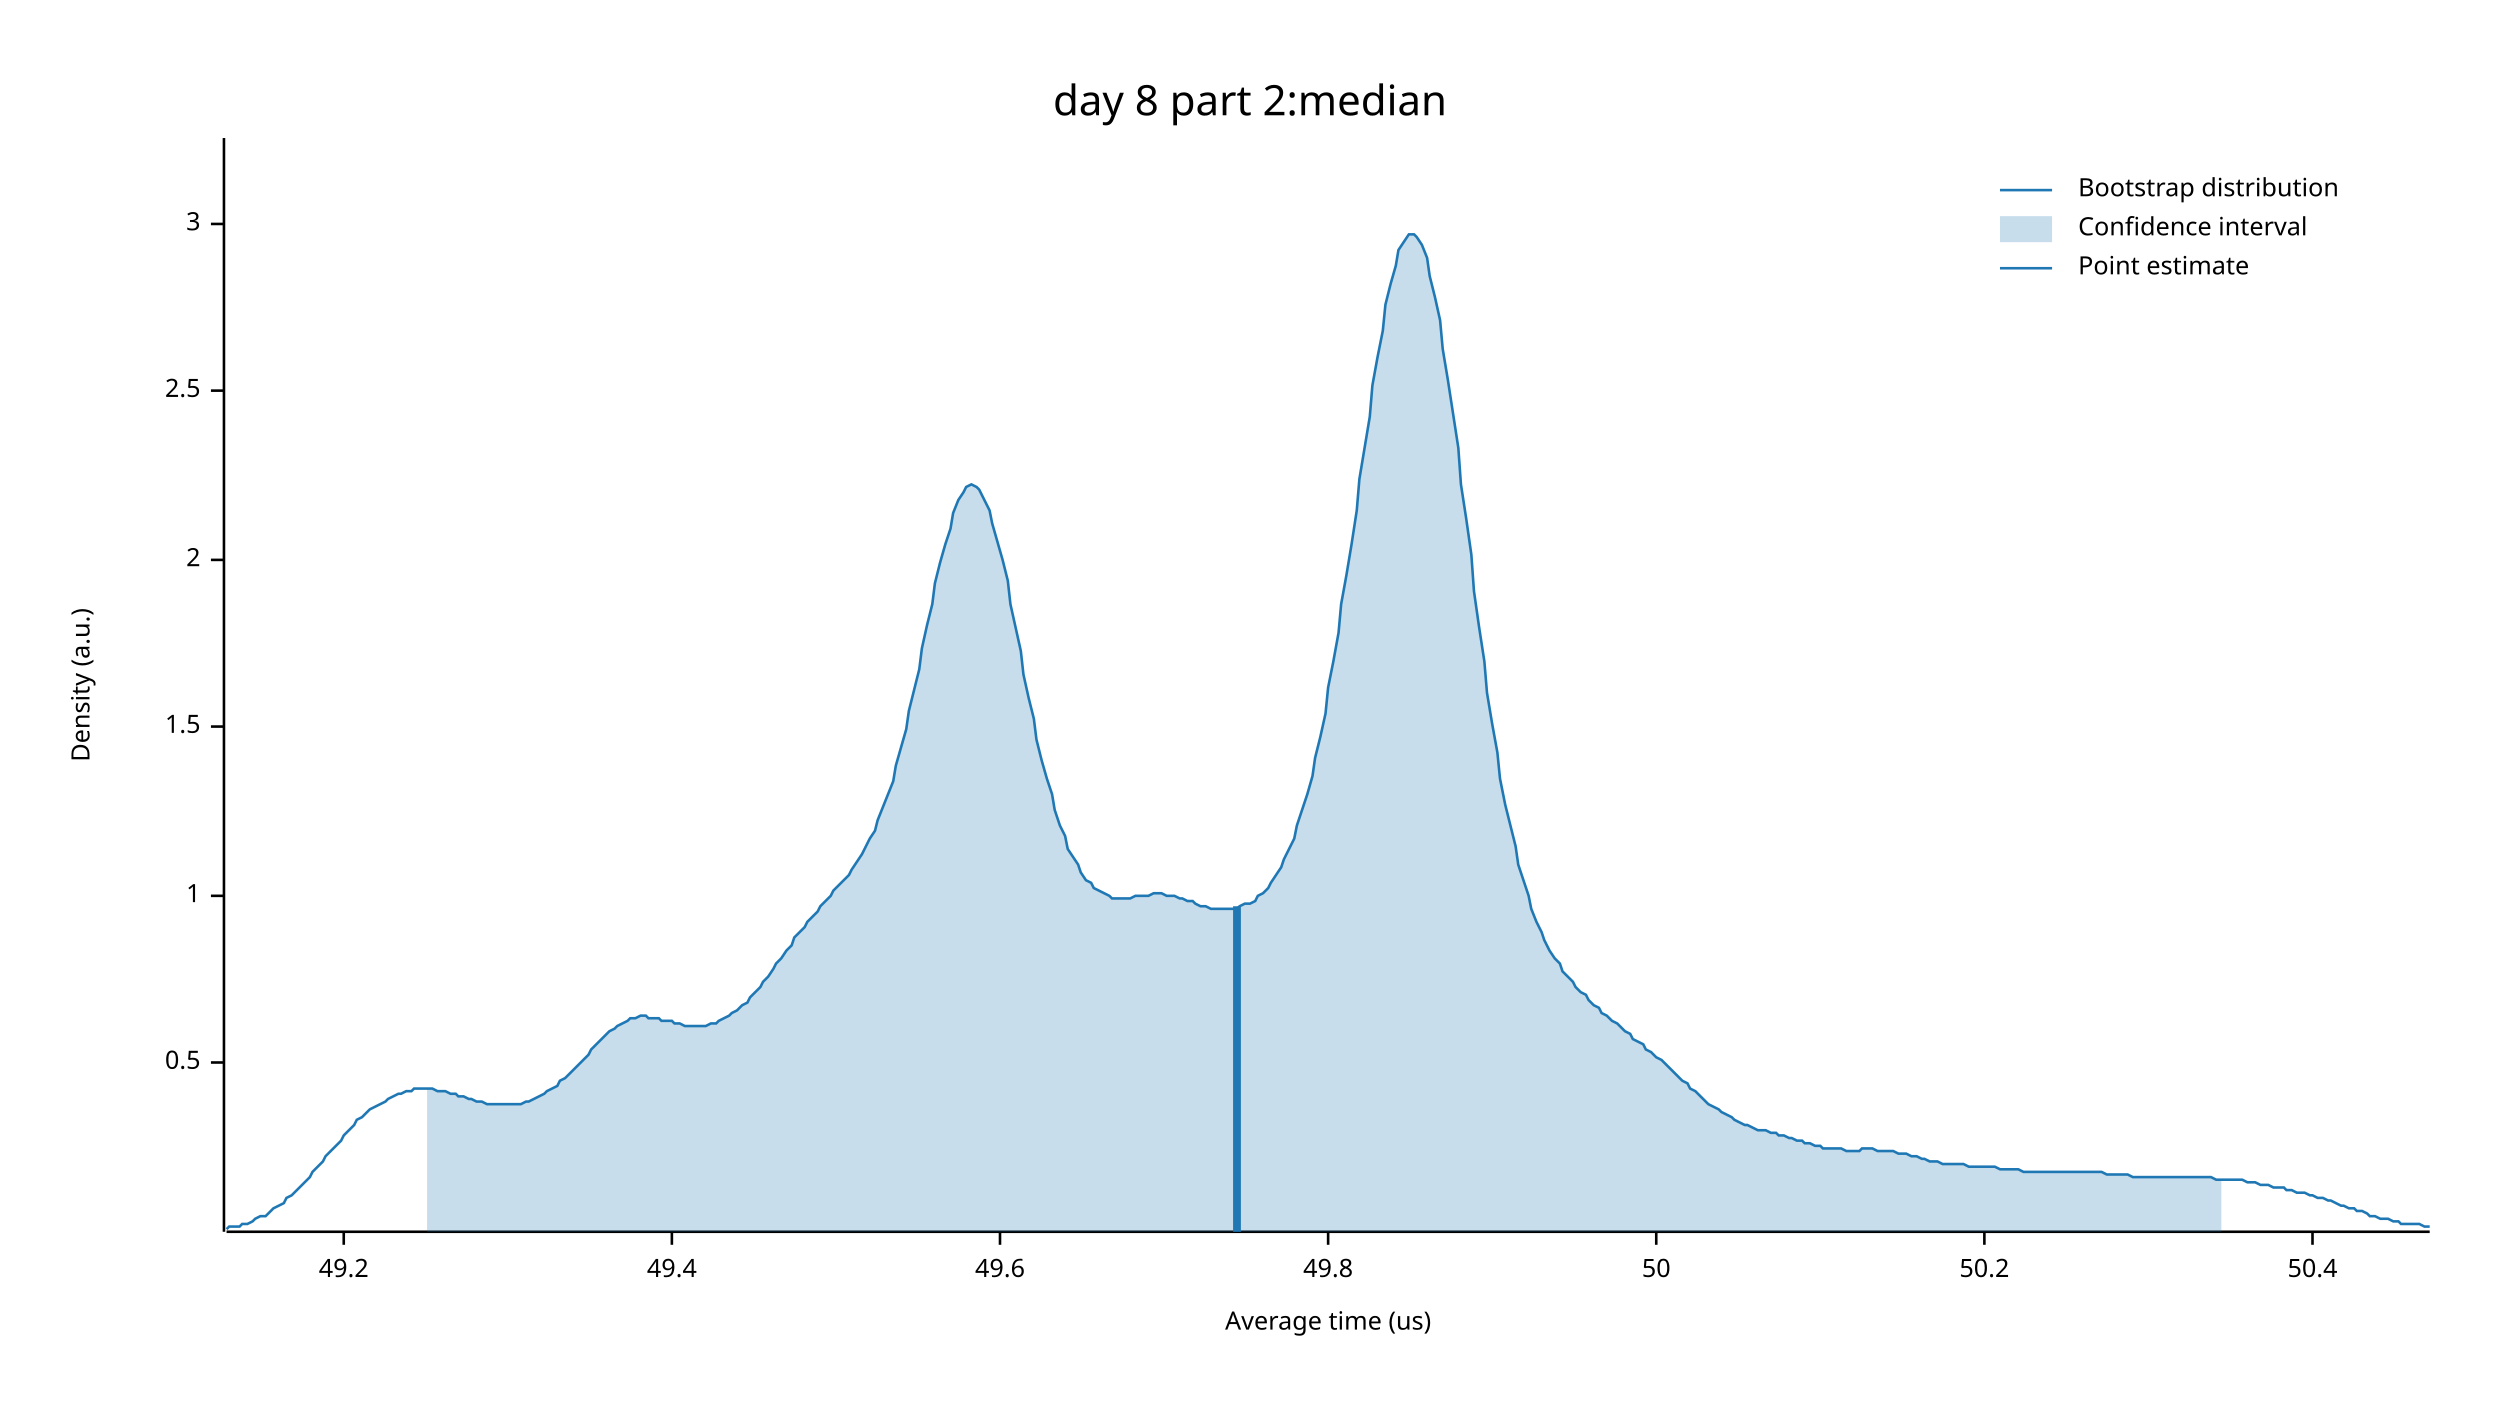
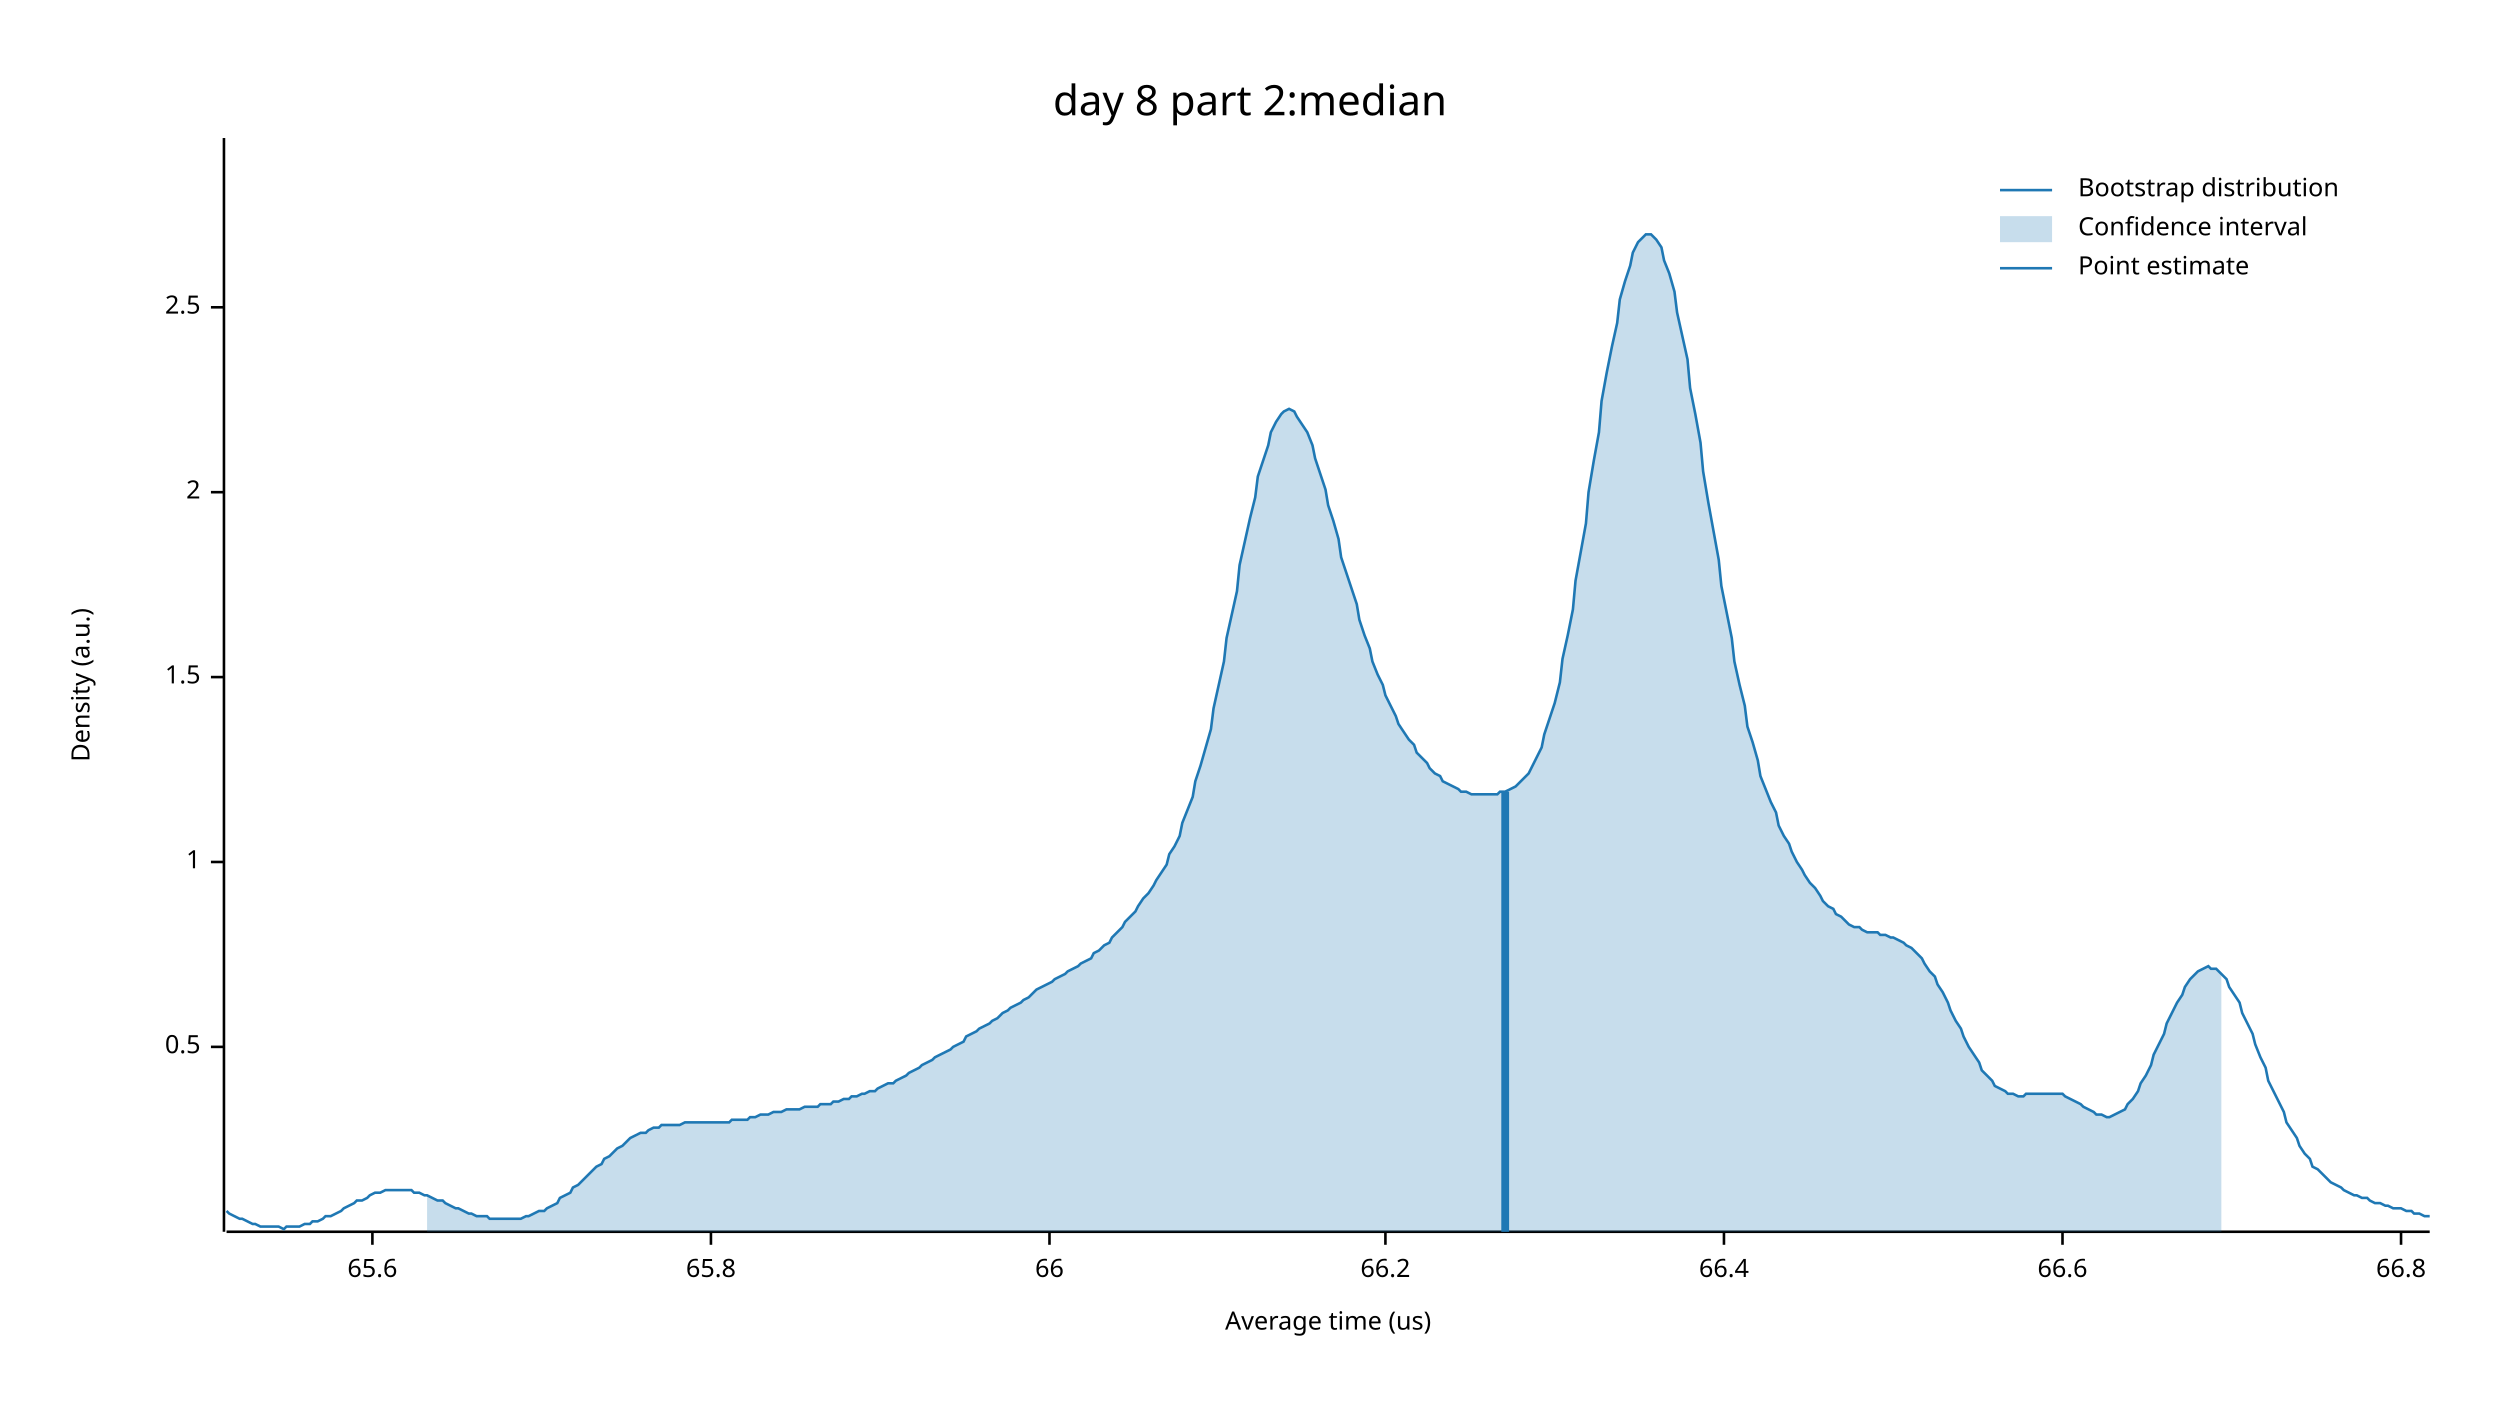
<svg xmlns="http://www.w3.org/2000/svg" width="960" height="540" viewBox="0 0 960 540">
  <text x="480" y="32" dy="0.76em" text-anchor="middle" font-family="sans-serif" font-size="16.129" opacity="1" fill="#000000">
day 8 part 2:median
</text>
  <text x="27" y="263" dy="0.76em" text-anchor="middle" font-family="sans-serif" font-size="9.677" opacity="1" fill="#000000" transform="rotate(270, 27, 263)">
Density (a.u.)
</text>
  <text x="510" y="513" dy="-0.5ex" text-anchor="middle" font-family="sans-serif" font-size="9.677" opacity="1" fill="#000000">
Average time (us)
</text>
  <polyline fill="none" opacity="1" stroke="#000000" stroke-width="1" points="86,53 86,473 " />
-   <text x="77" y="408" dy="0.5ex" text-anchor="end" font-family="sans-serif" font-size="9.677" opacity="1" fill="#000000">
+   <text x="77" y="402" dy="0.5ex" text-anchor="end" font-family="sans-serif" font-size="9.677" opacity="1" fill="#000000">
0.5
</text>
-   <polyline fill="none" opacity="1" stroke="#000000" stroke-width="1" points="81,408 86,408 " />
-   <text x="77" y="344" dy="0.5ex" text-anchor="end" font-family="sans-serif" font-size="9.677" opacity="1" fill="#000000">
+   <polyline fill="none" opacity="1" stroke="#000000" stroke-width="1" points="81,402 86,402 " />
+   <text x="77" y="331" dy="0.5ex" text-anchor="end" font-family="sans-serif" font-size="9.677" opacity="1" fill="#000000">
1
</text>
-   <polyline fill="none" opacity="1" stroke="#000000" stroke-width="1" points="81,344 86,344 " />
-   <text x="77" y="279" dy="0.5ex" text-anchor="end" font-family="sans-serif" font-size="9.677" opacity="1" fill="#000000">
+   <polyline fill="none" opacity="1" stroke="#000000" stroke-width="1" points="81,331 86,331 " />
+   <text x="77" y="260" dy="0.5ex" text-anchor="end" font-family="sans-serif" font-size="9.677" opacity="1" fill="#000000">
1.5
</text>
-   <polyline fill="none" opacity="1" stroke="#000000" stroke-width="1" points="81,279 86,279 " />
-   <text x="77" y="215" dy="0.5ex" text-anchor="end" font-family="sans-serif" font-size="9.677" opacity="1" fill="#000000">
+   <polyline fill="none" opacity="1" stroke="#000000" stroke-width="1" points="81,260 86,260 " />
+   <text x="77" y="189" dy="0.5ex" text-anchor="end" font-family="sans-serif" font-size="9.677" opacity="1" fill="#000000">
2
</text>
-   <polyline fill="none" opacity="1" stroke="#000000" stroke-width="1" points="81,215 86,215 " />
-   <text x="77" y="150" dy="0.5ex" text-anchor="end" font-family="sans-serif" font-size="9.677" opacity="1" fill="#000000">
+   <polyline fill="none" opacity="1" stroke="#000000" stroke-width="1" points="81,189 86,189 " />
+   <text x="77" y="118" dy="0.5ex" text-anchor="end" font-family="sans-serif" font-size="9.677" opacity="1" fill="#000000">
2.5
</text>
-   <polyline fill="none" opacity="1" stroke="#000000" stroke-width="1" points="81,150 86,150 " />
-   <text x="77" y="86" dy="0.5ex" text-anchor="end" font-family="sans-serif" font-size="9.677" opacity="1" fill="#000000">
- 3
+   <polyline fill="none" opacity="1" stroke="#000000" stroke-width="1" points="81,118 86,118 " />
+   <polyline fill="none" opacity="1" stroke="#000000" stroke-width="1" points="87,473 933,473 " />
+   <text x="143" y="483" dy="0.76em" text-anchor="middle" font-family="sans-serif" font-size="9.677" opacity="1" fill="#000000">
+ 65.6
</text>
-   <polyline fill="none" opacity="1" stroke="#000000" stroke-width="1" points="81,86 86,86 " />
-   <polyline fill="none" opacity="1" stroke="#000000" stroke-width="1" points="87,473 933,473 " />
-   <text x="132" y="483" dy="0.76em" text-anchor="middle" font-family="sans-serif" font-size="9.677" opacity="1" fill="#000000">
- 49.2
+   <polyline fill="none" opacity="1" stroke="#000000" stroke-width="1" points="143,473 143,478 " />
+   <text x="273" y="483" dy="0.76em" text-anchor="middle" font-family="sans-serif" font-size="9.677" opacity="1" fill="#000000">
+ 65.8
</text>
-   <polyline fill="none" opacity="1" stroke="#000000" stroke-width="1" points="132,473 132,478 " />
-   <text x="258" y="483" dy="0.76em" text-anchor="middle" font-family="sans-serif" font-size="9.677" opacity="1" fill="#000000">
- 49.4
+   <polyline fill="none" opacity="1" stroke="#000000" stroke-width="1" points="273,473 273,478 " />
+   <text x="403" y="483" dy="0.76em" text-anchor="middle" font-family="sans-serif" font-size="9.677" opacity="1" fill="#000000">
+ 66
</text>
-   <polyline fill="none" opacity="1" stroke="#000000" stroke-width="1" points="258,473 258,478 " />
-   <text x="384" y="483" dy="0.76em" text-anchor="middle" font-family="sans-serif" font-size="9.677" opacity="1" fill="#000000">
- 49.6
+   <polyline fill="none" opacity="1" stroke="#000000" stroke-width="1" points="403,473 403,478 " />
+   <text x="532" y="483" dy="0.76em" text-anchor="middle" font-family="sans-serif" font-size="9.677" opacity="1" fill="#000000">
+ 66.2
</text>
-   <polyline fill="none" opacity="1" stroke="#000000" stroke-width="1" points="384,473 384,478 " />
-   <text x="510" y="483" dy="0.76em" text-anchor="middle" font-family="sans-serif" font-size="9.677" opacity="1" fill="#000000">
- 49.8
+   <polyline fill="none" opacity="1" stroke="#000000" stroke-width="1" points="532,473 532,478 " />
+   <text x="662" y="483" dy="0.76em" text-anchor="middle" font-family="sans-serif" font-size="9.677" opacity="1" fill="#000000">
+ 66.4
</text>
-   <polyline fill="none" opacity="1" stroke="#000000" stroke-width="1" points="510,473 510,478 " />
-   <text x="636" y="483" dy="0.76em" text-anchor="middle" font-family="sans-serif" font-size="9.677" opacity="1" fill="#000000">
- 50
+   <polyline fill="none" opacity="1" stroke="#000000" stroke-width="1" points="662,473 662,478 " />
+   <text x="792" y="483" dy="0.76em" text-anchor="middle" font-family="sans-serif" font-size="9.677" opacity="1" fill="#000000">
+ 66.6
</text>
-   <polyline fill="none" opacity="1" stroke="#000000" stroke-width="1" points="636,473 636,478 " />
-   <text x="762" y="483" dy="0.76em" text-anchor="middle" font-family="sans-serif" font-size="9.677" opacity="1" fill="#000000">
- 50.2
+   <polyline fill="none" opacity="1" stroke="#000000" stroke-width="1" points="792,473 792,478 " />
+   <text x="922" y="483" dy="0.76em" text-anchor="middle" font-family="sans-serif" font-size="9.677" opacity="1" fill="#000000">
+ 66.8
</text>
-   <polyline fill="none" opacity="1" stroke="#000000" stroke-width="1" points="762,473 762,478 " />
-   <text x="888" y="483" dy="0.76em" text-anchor="middle" font-family="sans-serif" font-size="9.677" opacity="1" fill="#000000">
- 50.4
- </text>
-   <polyline fill="none" opacity="1" stroke="#000000" stroke-width="1" points="888,473 888,478 " />
-   <polyline fill="none" opacity="1" stroke="#1F78B4" stroke-width="1" points="87,472 88,471 90,471 92,471 93,470 95,470 97,469 98,468 100,467 102,467 103,466 105,464 107,463 109,462 110,460 112,459 114,457 115,456 117,454 119,452 120,450 122,448 124,446 125,444 127,442 129,440 131,438 132,436 134,434 136,432 137,430 139,429 141,427 142,426 144,425 146,424 148,423 149,422 151,421 153,420 154,420 156,419 158,419 159,418 161,418 163,418 164,418 166,418 168,419 170,419 171,419 173,420 175,420 176,421 178,421 180,422 181,422 183,423 185,423 187,424 188,424 190,424 192,424 193,424 195,424 197,424 198,424 200,424 202,423 203,423 205,422 207,421 209,420 210,419 212,418 214,417 215,415 217,414 219,412 220,411 222,409 224,407 226,405 227,403 229,401 231,399 232,398 234,396 236,395 237,394 239,393 241,392 242,391 244,391 246,390 248,390 249,391 251,391 253,391 254,392 256,392 258,392 259,393 261,393 263,394 265,394 266,394 268,394 270,394 271,394 273,393 275,393 276,392 278,391 280,390 281,389 283,388 285,386 287,385 288,383 290,381 292,379 293,377 295,375 297,372 298,370 300,368 302,365 304,363 305,360 307,358 309,356 310,354 312,352 314,350 315,348 317,346 319,344 320,342 322,340 324,338 326,336 327,334 329,331 331,328 332,326 334,322 336,319 337,315 339,310 341,305 343,300 344,294 346,287 348,280 349,273 351,265 353,257 354,249 356,240 358,232 359,224 361,216 363,209 365,203 366,197 368,192 370,189 371,187 373,186 375,187 376,188 378,192 380,196 381,201 383,208 385,215 387,223 388,232 390,241 392,250 393,259 395,268 397,276 398,284 400,292 402,299 404,305 405,311 407,317 409,321 410,326 412,329 414,332 415,335 417,338 419,339 420,341 422,342 424,343 426,344 427,345 429,345 431,345 432,345 434,345 436,344 437,344 439,344 441,344 443,343 444,343 446,343 448,344 449,344 451,344 453,345 454,345 456,346 458,346 459,347 461,348 463,348 465,349 466,349 468,349 470,349 471,349 473,349 475,349 476,348 478,347 480,347 482,346 483,344 485,343 487,341 488,339 490,336 492,333 493,330 495,326 497,322 498,317 500,311 502,305 504,298 505,291 507,283 509,274 510,264 512,254 514,243 515,232 517,221 519,209 521,196 522,184 524,172 526,160 527,148 529,137 531,127 532,117 534,109 536,102 537,96 539,93 541,90 543,90 544,91 546,94 548,99 549,106 551,114 553,123 554,134 556,146 558,159 560,172 561,186 563,199 565,213 566,227 568,241 570,254 571,266 573,278 575,289 576,299 578,309 580,317 582,325 583,332 585,338 587,344 588,349 590,354 592,358 593,361 595,365 597,368 599,370 600,373 602,375 604,377 605,379 607,381 609,382 610,384 612,386 614,387 615,389 617,390 619,392 621,393 622,394 624,396 626,397 627,399 629,400 631,401 632,403 634,404 636,406 638,407 639,408 641,410 643,412 644,413 646,415 648,416 649,418 651,419 653,421 654,422 656,424 658,425 660,426 661,427 663,428 665,429 666,430 668,431 670,432 671,432 673,433 675,434 676,434 678,434 680,435 682,435 683,436 685,436 687,437 688,437 690,438 692,438 693,439 695,439 697,440 699,440 700,441 702,441 704,441 705,441 707,441 709,442 710,442 712,442 714,442 715,441 717,441 719,441 721,442 722,442 724,442 726,442 727,442 729,443 731,443 732,443 734,444 736,444 738,445 739,445 741,446 743,446 744,446 746,447 748,447 749,447 751,447 753,447 754,447 756,448 758,448 760,448 761,448 763,448 765,448 766,448 768,449 770,449 771,449 773,449 775,449 777,450 778,450 780,450 782,450 783,450 785,450 787,450 788,450 790,450 792,450 793,450 795,450 797,450 799,450 800,450 802,450 804,450 805,450 807,450 809,451 810,451 812,451 814,451 816,451 817,451 819,452 821,452 822,452 824,452 826,452 827,452 829,452 831,452 832,452 834,452 836,452 838,452 839,452 841,452 843,452 844,452 846,452 848,452 849,452 851,453 853,453 855,453 856,453 858,453 860,453 861,453 863,454 865,454 866,454 868,455 870,455 871,455 873,456 875,456 877,456 878,457 880,457 882,458 883,458 885,458 887,459 888,459 890,460 892,460 894,461 895,461 897,462 899,463 900,463 902,464 904,464 905,465 907,465 909,466 910,467 912,467 914,468 916,468 917,468 919,469 921,469 922,470 924,470 926,470 927,470 929,470 931,471 933,471 " />
-   <polygon opacity="0.25" fill="#1F78B4" points="164,418 166,418 168,419 170,419 171,419 173,420 175,420 176,421 178,421 180,422 181,422 183,423 185,423 187,424 188,424 190,424 192,424 193,424 195,424 197,424 198,424 200,424 202,423 203,423 205,422 207,421 209,420 210,419 212,418 214,417 215,415 217,414 219,412 220,411 222,409 224,407 226,405 227,403 229,401 231,399 232,398 234,396 236,395 237,394 239,393 241,392 242,391 244,391 246,390 248,390 249,391 251,391 253,391 254,392 256,392 258,392 259,393 261,393 263,394 265,394 266,394 268,394 270,394 271,394 273,393 275,393 276,392 278,391 280,390 281,389 283,388 285,386 287,385 288,383 290,381 292,379 293,377 295,375 297,372 298,370 300,368 302,365 304,363 305,360 307,358 309,356 310,354 312,352 314,350 315,348 317,346 319,344 320,342 322,340 324,338 326,336 327,334 329,331 331,328 332,326 334,322 336,319 337,315 339,310 341,305 343,300 344,294 346,287 348,280 349,273 351,265 353,257 354,249 356,240 358,232 359,224 361,216 363,209 365,203 366,197 368,192 370,189 371,187 373,186 375,187 376,188 378,192 380,196 381,201 383,208 385,215 387,223 388,232 390,241 392,250 393,259 395,268 397,276 398,284 400,292 402,299 404,305 405,311 407,317 409,321 410,326 412,329 414,332 415,335 417,338 419,339 420,341 422,342 424,343 426,344 427,345 429,345 431,345 432,345 434,345 436,344 437,344 439,344 441,344 443,343 444,343 446,343 448,344 449,344 451,344 453,345 454,345 456,346 458,346 459,347 461,348 463,348 465,349 466,349 468,349 470,349 471,349 473,349 475,349 476,348 478,347 480,347 482,346 483,344 485,343 487,341 488,339 490,336 492,333 493,330 495,326 497,322 498,317 500,311 502,305 504,298 505,291 507,283 509,274 510,264 512,254 514,243 515,232 517,221 519,209 521,196 522,184 524,172 526,160 527,148 529,137 531,127 532,117 534,109 536,102 537,96 539,93 541,90 543,90 544,91 546,94 548,99 549,106 551,114 553,123 554,134 556,146 558,159 560,172 561,186 563,199 565,213 566,227 568,241 570,254 571,266 573,278 575,289 576,299 578,309 580,317 582,325 583,332 585,338 587,344 588,349 590,354 592,358 593,361 595,365 597,368 599,370 600,373 602,375 604,377 605,379 607,381 609,382 610,384 612,386 614,387 615,389 617,390 619,392 621,393 622,394 624,396 626,397 627,399 629,400 631,401 632,403 634,404 636,406 638,407 639,408 641,410 643,412 644,413 646,415 648,416 649,418 651,419 653,421 654,422 656,424 658,425 660,426 661,427 663,428 665,429 666,430 668,431 670,432 671,432 673,433 675,434 676,434 678,434 680,435 682,435 683,436 685,436 687,437 688,437 690,438 692,438 693,439 695,439 697,440 699,440 700,441 702,441 704,441 705,441 707,441 709,442 710,442 712,442 714,442 715,441 717,441 719,441 721,442 722,442 724,442 726,442 727,442 729,443 731,443 732,443 734,444 736,444 738,445 739,445 741,446 743,446 744,446 746,447 748,447 749,447 751,447 753,447 754,447 756,448 758,448 760,448 761,448 763,448 765,448 766,448 768,449 770,449 771,449 773,449 775,449 777,450 778,450 780,450 782,450 783,450 785,450 787,450 788,450 790,450 792,450 793,450 795,450 797,450 799,450 800,450 802,450 804,450 805,450 807,450 809,451 810,451 812,451 814,451 816,451 817,451 819,452 821,452 822,452 824,452 826,452 827,452 829,452 831,452 832,452 834,452 836,452 838,452 839,452 841,452 843,452 844,452 846,452 848,452 849,452 851,453 853,453 853,473 164,473 " />
-   <polyline fill="none" opacity="1" stroke="#1F78B4" stroke-width="3" points="475,473 475,348 " />
+   <polyline fill="none" opacity="1" stroke="#000000" stroke-width="1" points="922,473 922,478 " />
+   <polyline fill="none" opacity="1" stroke="#1F78B4" stroke-width="1" points="87,465 88,466 90,467 92,468 93,468 95,469 97,470 98,470 100,471 102,471 103,471 105,471 107,471 109,472 110,471 112,471 114,471 115,471 117,470 119,470 120,469 122,469 124,468 125,467 127,467 129,466 131,465 132,464 134,463 136,462 137,461 139,461 141,460 142,459 144,458 146,458 148,457 149,457 151,457 153,457 154,457 156,457 158,457 159,458 161,458 163,459 164,459 166,460 168,461 170,461 171,462 173,463 175,464 176,464 178,465 180,466 181,466 183,467 185,467 187,467 188,468 190,468 192,468 193,468 195,468 197,468 198,468 200,468 202,467 203,467 205,466 207,465 209,465 210,464 212,463 214,462 215,460 217,459 219,458 220,456 222,455 224,453 226,451 227,450 229,448 231,447 232,445 234,444 236,442 237,441 239,440 241,438 242,437 244,436 246,435 248,435 249,434 251,433 253,433 254,432 256,432 258,432 259,432 261,432 263,431 265,431 266,431 268,431 270,431 271,431 273,431 275,431 276,431 278,431 280,431 281,430 283,430 285,430 287,430 288,429 290,429 292,428 293,428 295,428 297,427 298,427 300,427 302,426 304,426 305,426 307,426 309,425 310,425 312,425 314,425 315,424 317,424 319,424 320,423 322,423 324,422 326,422 327,421 329,421 331,420 332,420 334,419 336,419 337,418 339,417 341,416 343,416 344,415 346,414 348,413 349,412 351,411 353,410 354,409 356,408 358,407 359,406 361,405 363,404 365,403 366,402 368,401 370,400 371,398 373,397 375,396 376,395 378,394 380,393 381,392 383,391 385,389 387,388 388,387 390,386 392,385 393,384 395,383 397,381 398,380 400,379 402,378 404,377 405,376 407,375 409,374 410,373 412,372 414,371 415,370 417,369 419,368 420,366 422,365 424,363 426,362 427,360 429,358 431,356 432,354 434,352 436,350 437,348 439,345 441,343 443,340 444,338 446,335 448,332 449,328 451,325 453,321 454,316 456,311 458,306 459,300 461,294 463,287 465,280 466,272 468,263 470,254 471,245 473,236 475,227 476,217 478,208 480,199 482,191 483,183 485,177 487,171 488,166 490,162 492,159 493,158 495,157 497,158 498,160 500,163 502,166 504,171 505,176 507,182 509,188 510,194 512,200 514,207 515,214 517,220 519,226 521,232 522,238 524,244 526,249 527,254 529,259 531,263 532,267 534,271 536,275 537,278 539,281 541,284 543,286 544,289 546,291 548,293 549,295 551,297 553,298 554,300 556,301 558,302 560,303 561,304 563,304 565,305 566,305 568,305 570,305 571,305 573,305 575,305 576,304 578,304 580,303 582,302 583,301 585,299 587,297 588,295 590,291 592,287 593,282 595,276 597,270 599,262 600,253 602,244 604,234 605,223 607,212 609,201 610,189 612,177 614,166 615,154 617,143 619,133 621,124 622,115 624,108 626,102 627,97 629,93 631,91 632,90 634,90 636,92 638,95 639,100 641,105 643,112 644,120 646,129 648,138 649,149 651,159 653,170 654,181 656,193 658,204 660,215 661,225 663,235 665,245 666,254 668,263 670,271 671,279 673,285 675,292 676,298 678,303 680,308 682,312 683,317 685,321 687,324 688,327 690,331 692,334 693,336 695,339 697,341 699,344 700,346 702,348 704,349 705,351 707,352 709,354 710,355 712,356 714,356 715,357 717,358 719,358 721,358 722,359 724,359 726,360 727,360 729,361 731,362 732,363 734,364 736,366 738,368 739,370 741,373 743,375 744,378 746,381 748,385 749,388 751,392 753,395 754,398 756,402 758,405 760,408 761,411 763,413 765,415 766,417 768,418 770,419 771,420 773,420 775,421 777,421 778,420 780,420 782,420 783,420 785,420 787,420 788,420 790,420 792,420 793,421 795,422 797,423 799,424 800,425 802,426 804,427 805,428 807,428 809,429 810,429 812,428 814,427 816,426 817,424 819,422 821,419 822,416 824,413 826,409 827,405 829,401 831,397 832,393 834,389 836,385 838,382 839,379 841,376 843,374 844,373 846,372 848,371 849,372 851,372 853,374 855,376 856,379 858,382 860,385 861,389 863,393 865,397 866,401 868,406 870,410 871,415 873,419 875,423 877,427 878,431 880,434 882,437 883,440 885,443 887,445 888,448 890,449 892,451 894,453 895,454 897,455 899,456 900,457 902,458 904,459 905,459 907,460 909,460 910,461 912,462 914,462 916,463 917,463 919,464 921,464 922,464 924,465 926,465 927,466 929,466 931,467 933,467 " />
+   <polygon opacity="0.25" fill="#1F78B4" points="164,459 166,460 168,461 170,461 171,462 173,463 175,464 176,464 178,465 180,466 181,466 183,467 185,467 187,467 188,468 190,468 192,468 193,468 195,468 197,468 198,468 200,468 202,467 203,467 205,466 207,465 209,465 210,464 212,463 214,462 215,460 217,459 219,458 220,456 222,455 224,453 226,451 227,450 229,448 231,447 232,445 234,444 236,442 237,441 239,440 241,438 242,437 244,436 246,435 248,435 249,434 251,433 253,433 254,432 256,432 258,432 259,432 261,432 263,431 265,431 266,431 268,431 270,431 271,431 273,431 275,431 276,431 278,431 280,431 281,430 283,430 285,430 287,430 288,429 290,429 292,428 293,428 295,428 297,427 298,427 300,427 302,426 304,426 305,426 307,426 309,425 310,425 312,425 314,425 315,424 317,424 319,424 320,423 322,423 324,422 326,422 327,421 329,421 331,420 332,420 334,419 336,419 337,418 339,417 341,416 343,416 344,415 346,414 348,413 349,412 351,411 353,410 354,409 356,408 358,407 359,406 361,405 363,404 365,403 366,402 368,401 370,400 371,398 373,397 375,396 376,395 378,394 380,393 381,392 383,391 385,389 387,388 388,387 390,386 392,385 393,384 395,383 397,381 398,380 400,379 402,378 404,377 405,376 407,375 409,374 410,373 412,372 414,371 415,370 417,369 419,368 420,366 422,365 424,363 426,362 427,360 429,358 431,356 432,354 434,352 436,350 437,348 439,345 441,343 443,340 444,338 446,335 448,332 449,328 451,325 453,321 454,316 456,311 458,306 459,300 461,294 463,287 465,280 466,272 468,263 470,254 471,245 473,236 475,227 476,217 478,208 480,199 482,191 483,183 485,177 487,171 488,166 490,162 492,159 493,158 495,157 497,158 498,160 500,163 502,166 504,171 505,176 507,182 509,188 510,194 512,200 514,207 515,214 517,220 519,226 521,232 522,238 524,244 526,249 527,254 529,259 531,263 532,267 534,271 536,275 537,278 539,281 541,284 543,286 544,289 546,291 548,293 549,295 551,297 553,298 554,300 556,301 558,302 560,303 561,304 563,304 565,305 566,305 568,305 570,305 571,305 573,305 575,305 576,304 578,304 580,303 582,302 583,301 585,299 587,297 588,295 590,291 592,287 593,282 595,276 597,270 599,262 600,253 602,244 604,234 605,223 607,212 609,201 610,189 612,177 614,166 615,154 617,143 619,133 621,124 622,115 624,108 626,102 627,97 629,93 631,91 632,90 634,90 636,92 638,95 639,100 641,105 643,112 644,120 646,129 648,138 649,149 651,159 653,170 654,181 656,193 658,204 660,215 661,225 663,235 665,245 666,254 668,263 670,271 671,279 673,285 675,292 676,298 678,303 680,308 682,312 683,317 685,321 687,324 688,327 690,331 692,334 693,336 695,339 697,341 699,344 700,346 702,348 704,349 705,351 707,352 709,354 710,355 712,356 714,356 715,357 717,358 719,358 721,358 722,359 724,359 726,360 727,360 729,361 731,362 732,363 734,364 736,366 738,368 739,370 741,373 743,375 744,378 746,381 748,385 749,388 751,392 753,395 754,398 756,402 758,405 760,408 761,411 763,413 765,415 766,417 768,418 770,419 771,420 773,420 775,421 777,421 778,420 780,420 782,420 783,420 785,420 787,420 788,420 790,420 792,420 793,421 795,422 797,423 799,424 800,425 802,426 804,427 805,428 807,428 809,429 810,429 812,428 814,427 816,426 817,424 819,422 821,419 822,416 824,413 826,409 827,405 829,401 831,397 832,393 834,389 836,385 838,382 839,379 841,376 843,374 844,373 846,372 848,371 849,372 851,372 853,374 853,473 164,473 " />
+   <polyline fill="none" opacity="1" stroke="#1F78B4" stroke-width="3" points="578,473 578,304 " />
  <text x="798" y="68" dy="0.76em" text-anchor="start" font-family="sans-serif" font-size="9.677" opacity="1" fill="#000000">
Bootstrap distribution
</text>
  <text x="798" y="83" dy="0.76em" text-anchor="start" font-family="sans-serif" font-size="9.677" opacity="1" fill="#000000">
Confidence interval
</text>
  <text x="798" y="98" dy="0.76em" text-anchor="start" font-family="sans-serif" font-size="9.677" opacity="1" fill="#000000">
Point estimate
</text>
  <polyline fill="none" opacity="1" stroke="#1F78B4" stroke-width="1" points="768,73 788,73 " />
  <rect x="768" y="83" width="20" height="10" opacity="0.25" fill="#1F78B4" stroke="none" />
  <polyline fill="none" opacity="1" stroke="#1F78B4" stroke-width="1" points="768,103 788,103 " />
</svg>
